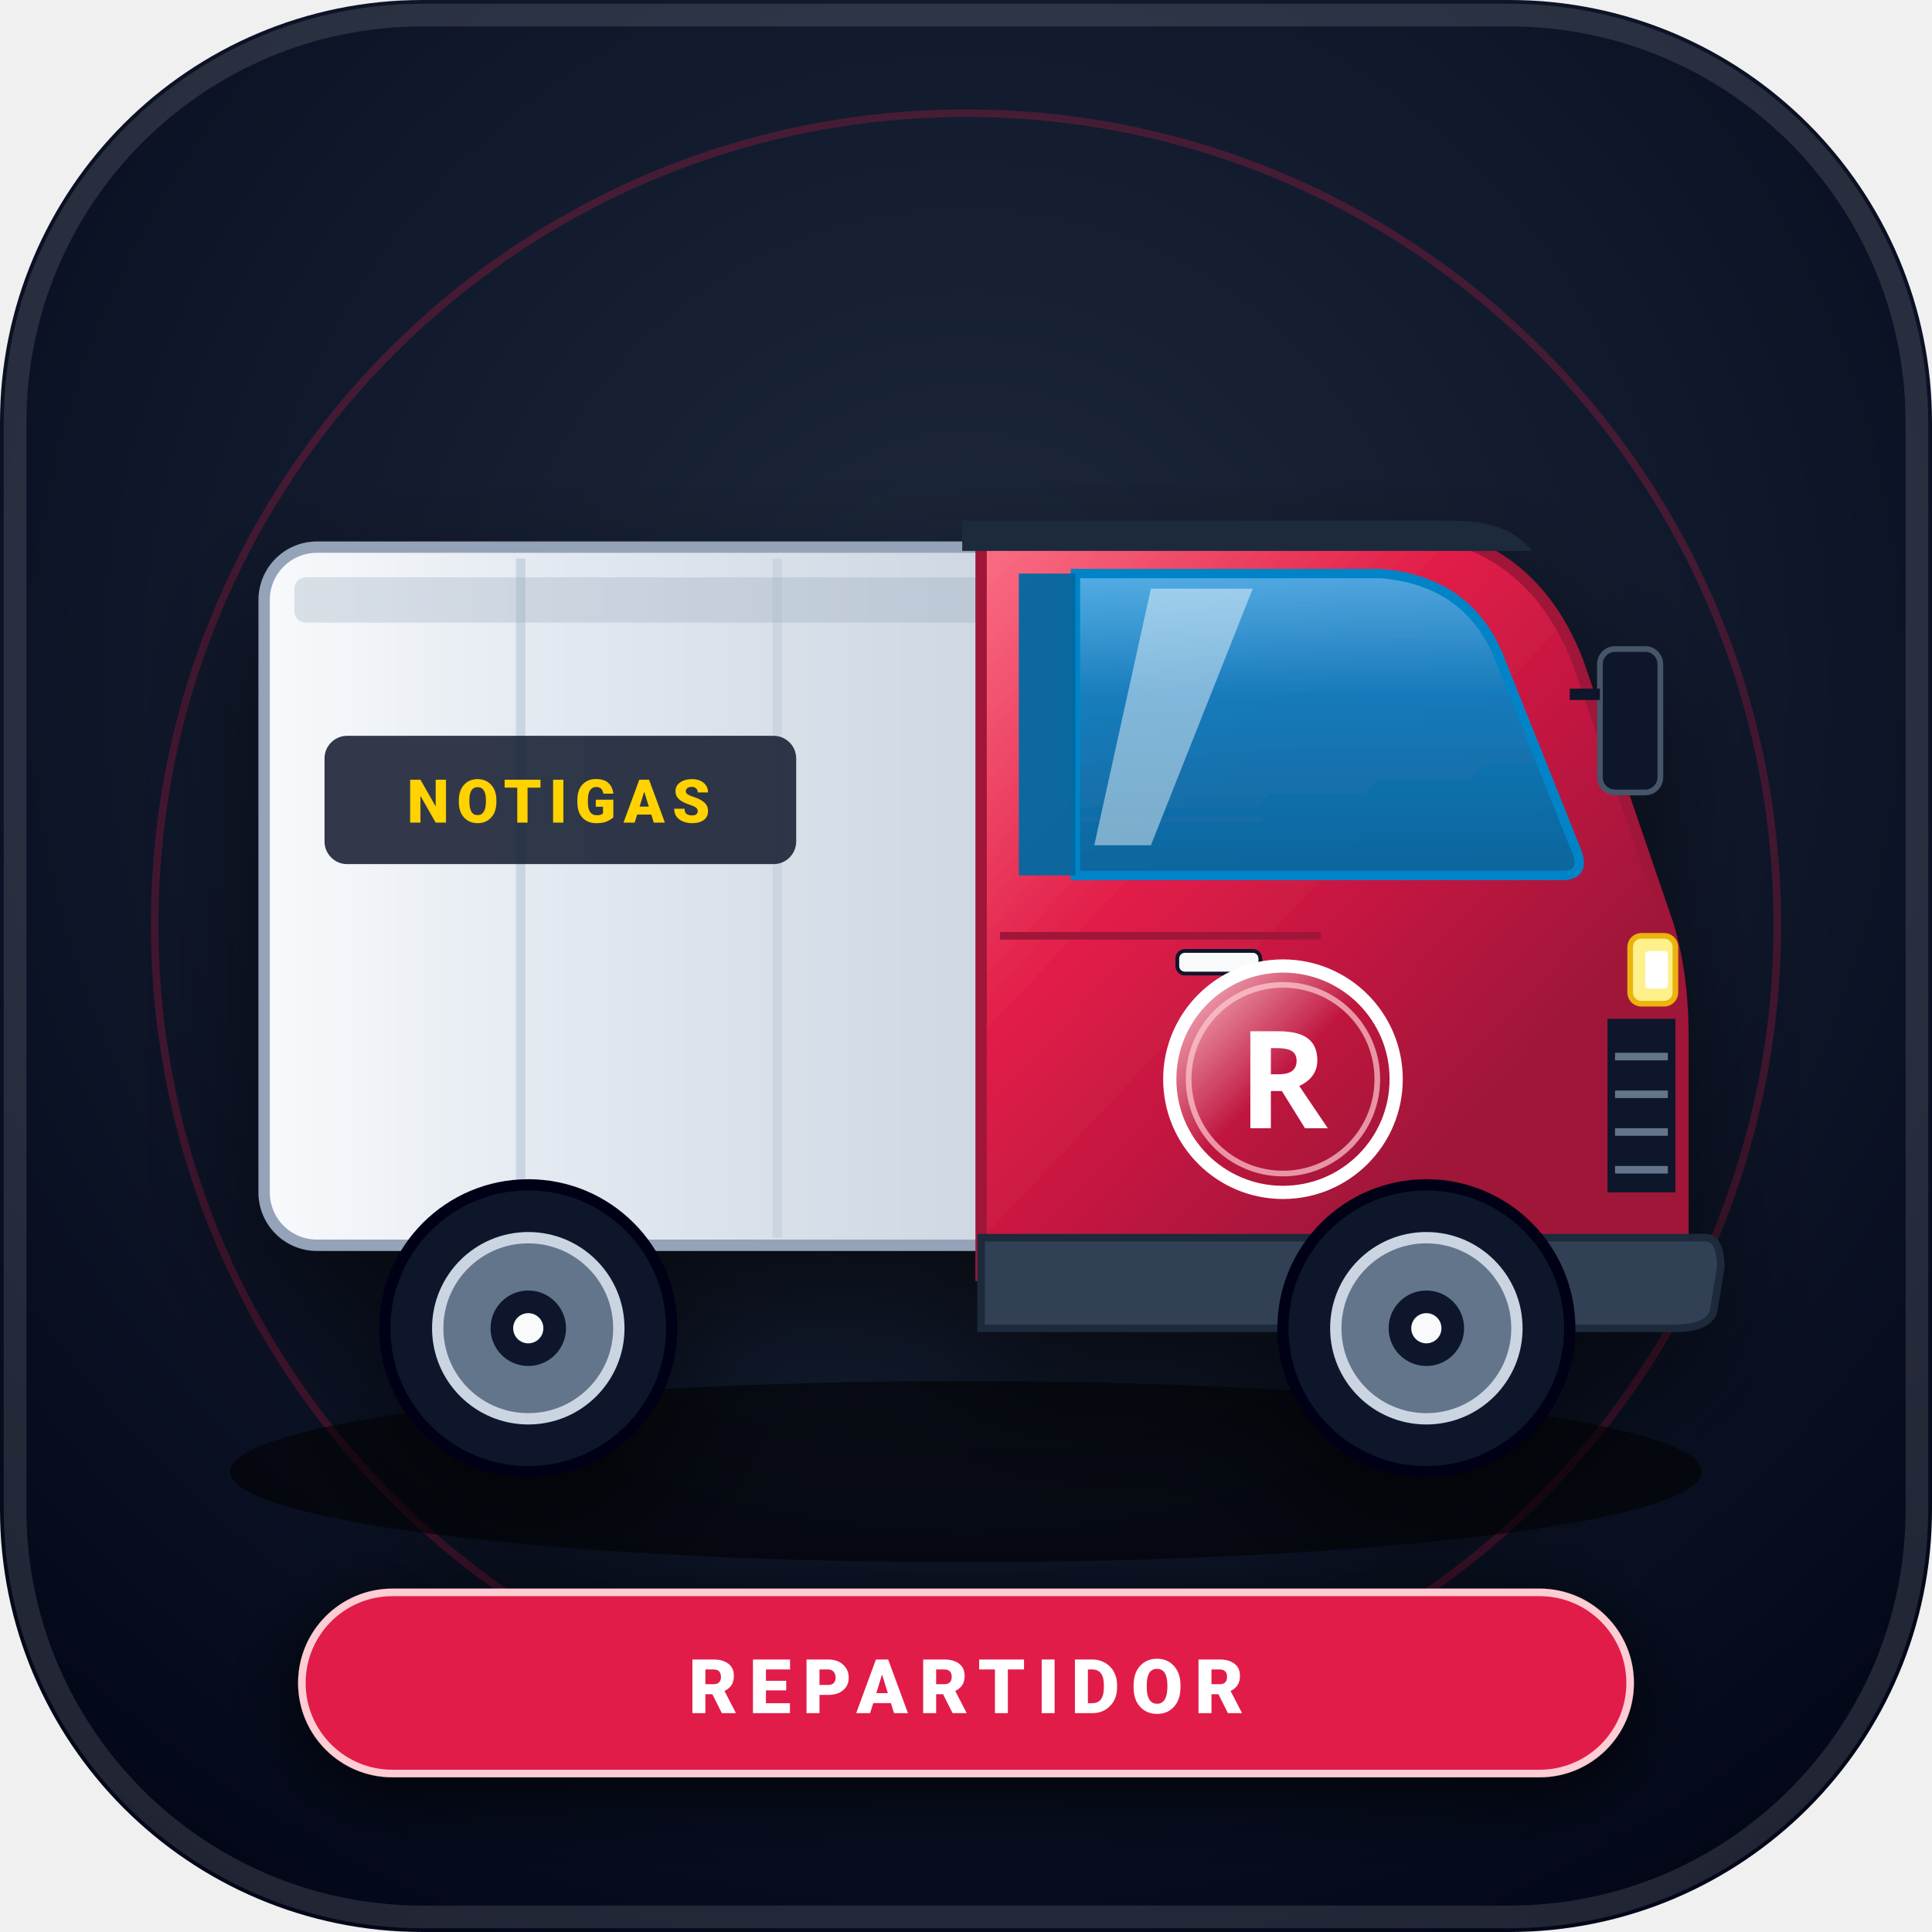
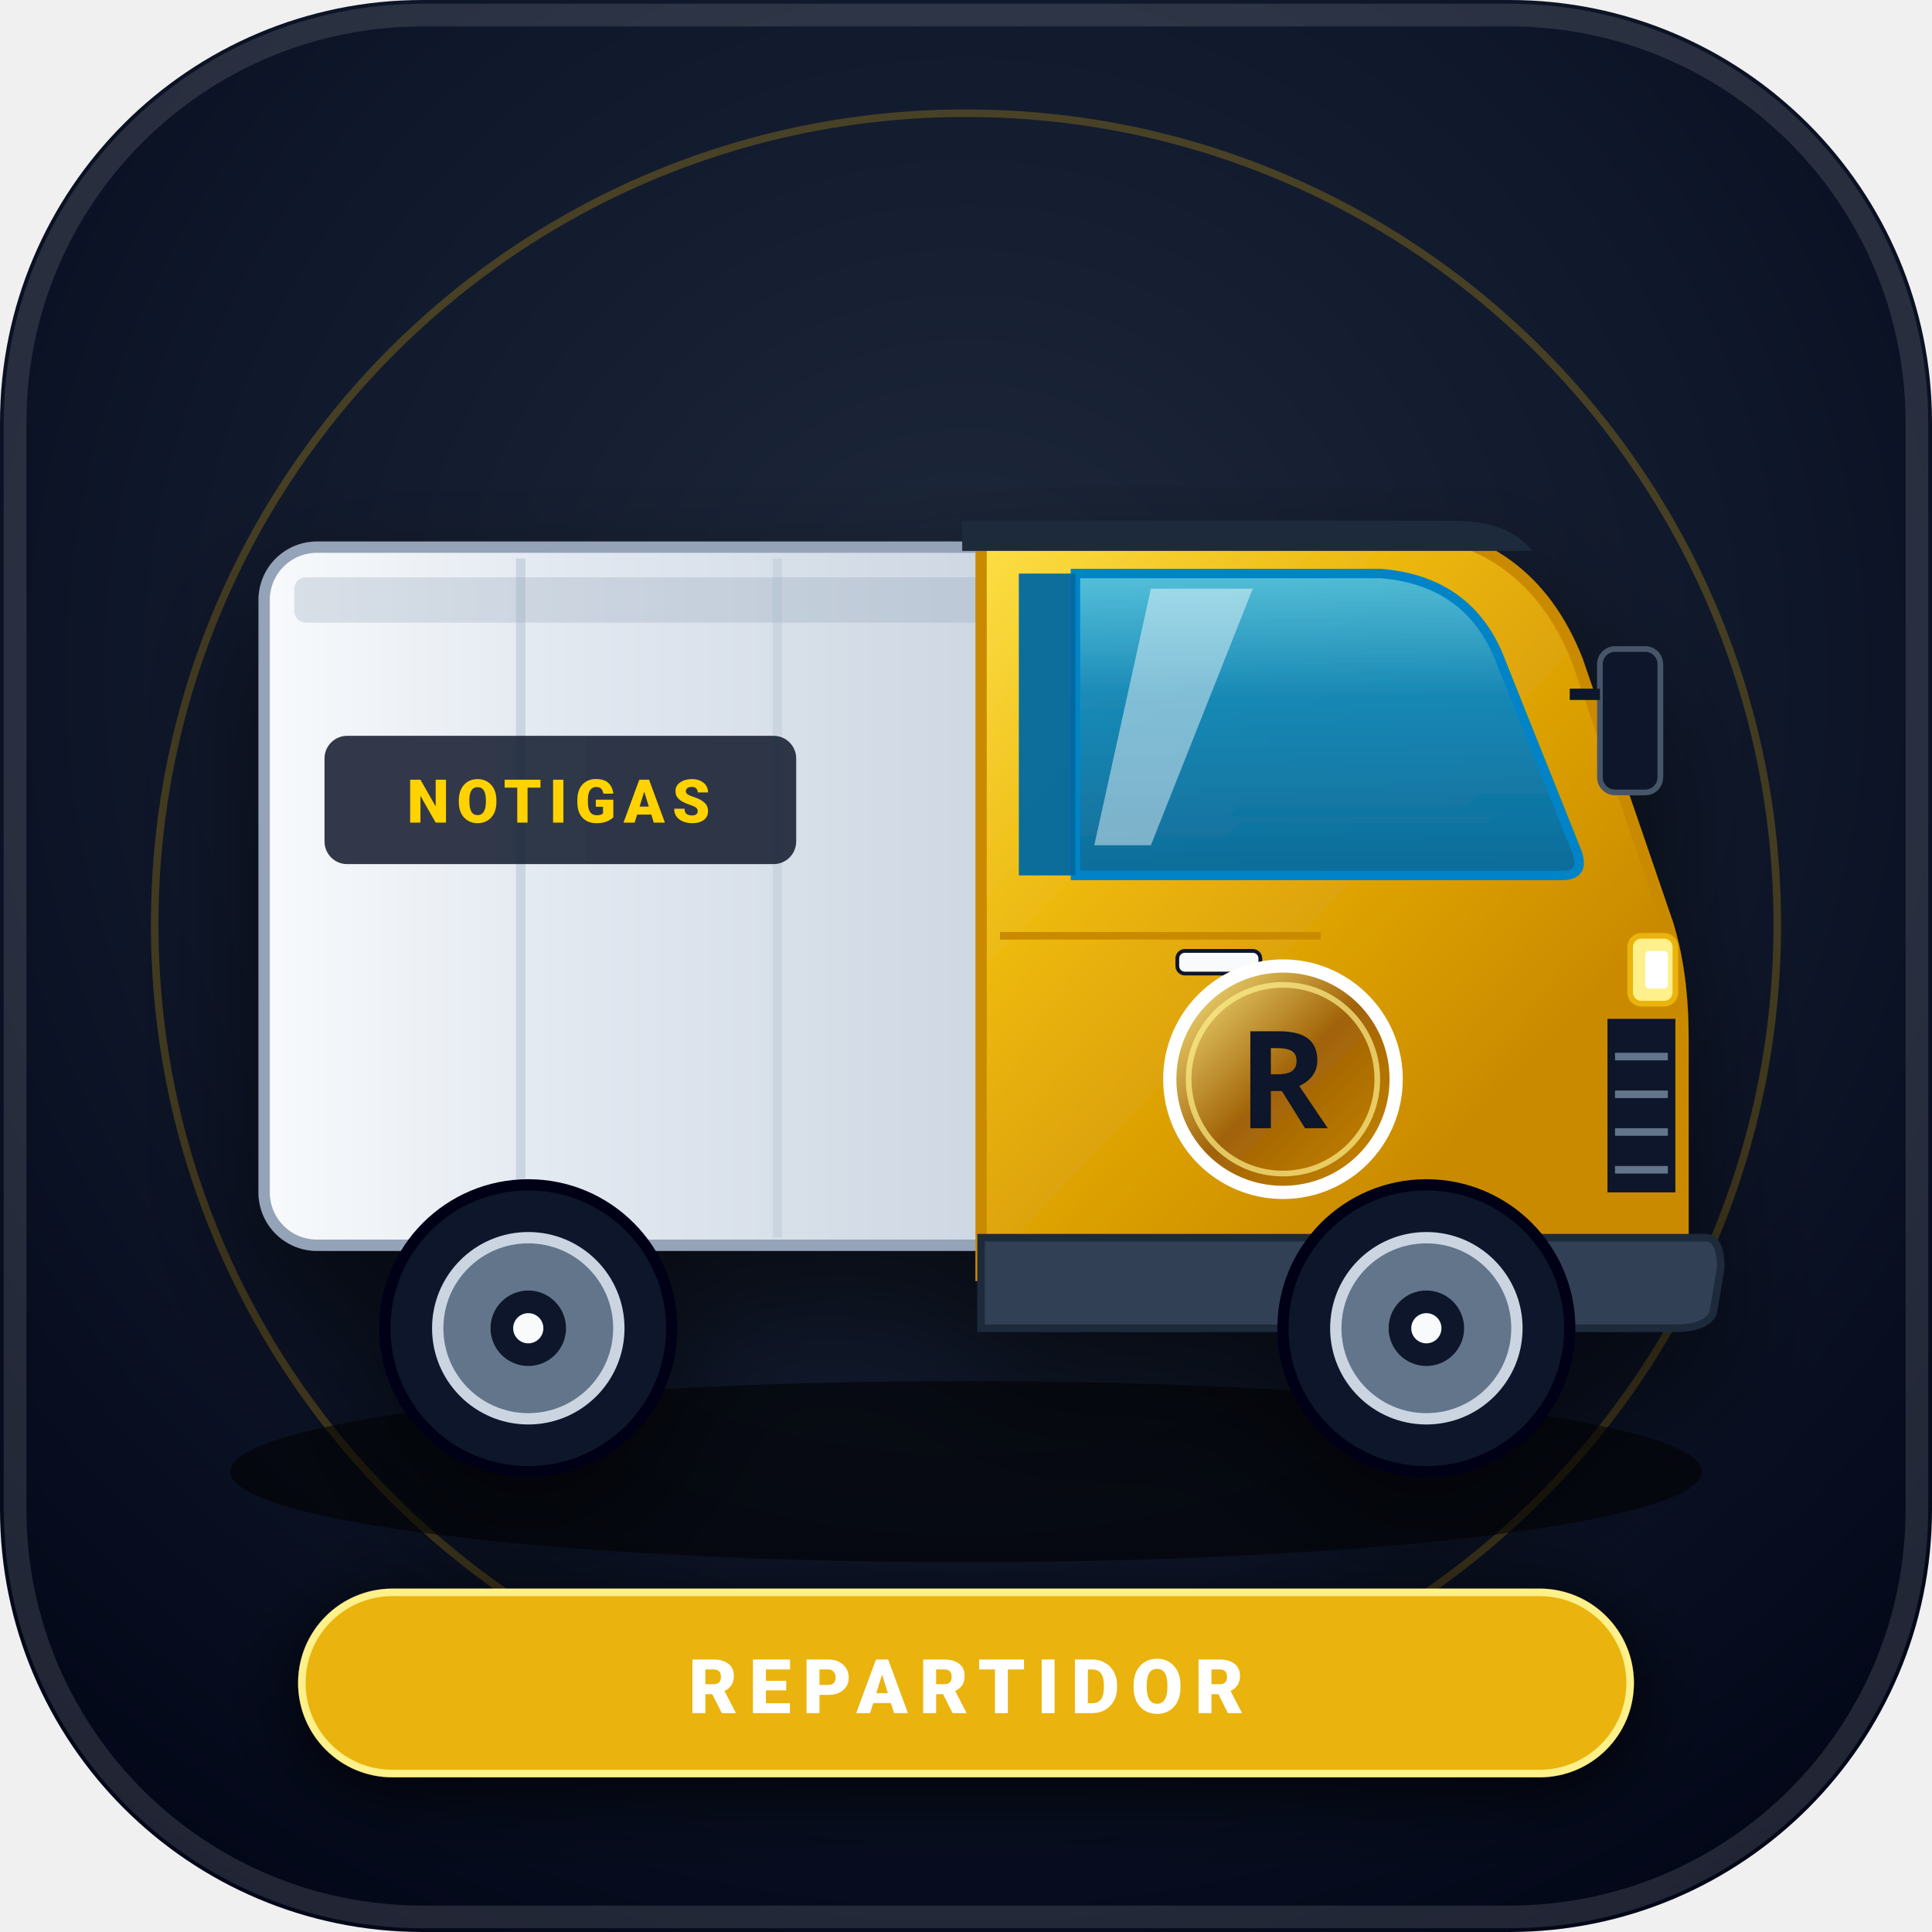
<svg xmlns="http://www.w3.org/2000/svg" viewBox="0 0 512 512" width="512" height="512">
  <defs>
    <radialGradient id="bgGrad" cx="50%" cy="35%" r="75%">
      <stop offset="0%" stop-color="#1E293B" />
      <stop offset="55%" stop-color="#0F172A" />
      <stop offset="100%" stop-color="#020617" />
    </radialGradient>
    <linearGradient id="cabGrad" x1="0%" y1="0%" x2="100%" y2="100%">
-       <stop offset="0%" stop-color="#FB7185" />
-       <stop offset="35%" stop-color="#E11D48" />
-       <stop offset="75%" stop-color="#9F1239" />
-       <stop offset="100%" stop-color="#9F1239" />
+       <stop offset="0%" stop-color="#FDE047" />
+       <stop offset="35%" stop-color="#EAB308" />
+       <stop offset="75%" stop-color="#CA8A04" />
+       <stop offset="100%" stop-color="#CA8A04" />
    </linearGradient>
    <linearGradient id="cargoGrad" x1="0%" y1="0%" x2="100%" y2="0%">
      <stop offset="0%" stop-color="#F8FAFC" />
      <stop offset="40%" stop-color="#E2E8F0" />
      <stop offset="100%" stop-color="#CBD5E1" />
    </linearGradient>
    <linearGradient id="badgeGrad" x1="0%" y1="0%" x2="100%" y2="100%">
-       <stop offset="0%" stop-color="#FECDD3" />
-       <stop offset="50%" stop-color="#BE123C" />
-       <stop offset="100%" stop-color="#9F1239" />
+       <stop offset="0%" stop-color="#FEF08A" />
+       <stop offset="50%" stop-color="#A16207" />
+       <stop offset="100%" stop-color="#CA8A04" />
    </linearGradient>
    <linearGradient id="windshieldGrad" x1="0%" y1="0%" x2="0%" y2="100%">
      <stop offset="0%" stop-color="#38BDF8" stop-opacity="0.85" />
      <stop offset="40%" stop-color="#0284C7" stop-opacity="0.9" />
      <stop offset="100%" stop-color="#0369A1" stop-opacity="0.95" />
    </linearGradient>
    <filter id="truckShadow" x="-10%" y="-10%" width="130%" height="130%">
      <feDropShadow dx="0" dy="16" stdDeviation="18" flood-color="#000000" flood-opacity="0.6" />
    </filter>
  </defs>
  <rect width="512" height="512" rx="112" fill="url(#bgGrad)" />
  <rect width="504" height="504" x="4" y="4" rx="108" fill="none" stroke="rgba(255,255,255,0.12)" stroke-width="6" />
-   <circle cx="256" cy="245" r="215" fill="none" stroke="#E11D48" stroke-opacity="0.25" stroke-width="2" />
+   <circle cx="256" cy="245" r="215" fill="none" stroke="#EAB308" stroke-opacity="0.25" stroke-width="2" />
  <ellipse cx="256" cy="390" rx="195" ry="24" fill="rgba(0,0,0,0.55)" />
  <g filter="url(#truckShadow)">
    <rect x="70" y="145" width="205" height="185" rx="14" fill="url(#cargoGrad)" stroke="#94A3B8" stroke-width="3" />
    <line x1="138" y1="148" x2="138" y2="328" stroke="#CBD5E1" stroke-width="2.5" />
    <line x1="206" y1="148" x2="206" y2="328" stroke="#CBD5E1" stroke-width="2.5" />
    <rect x="78" y="153" width="189" height="12" rx="3" fill="#94A3B8" opacity="0.3" />
    <rect x="86" y="195" width="125" height="34" rx="6" fill="#0F172A" opacity="0.85" />
    <text x="148" y="218" font-family="'Segoe UI', Roboto, Montserrat, sans-serif" font-weight="900" font-size="16" fill="#FFD200" text-anchor="middle" letter-spacing="2">NOTIGAS</text>
-     <path d="M 260 140 L 370 140 Q 405 142 418 175 L 442 245 Q 446 258 446 275 L 446 332 Q 446 338 440 338 L 260 338 Z" fill="url(#cabGrad)" stroke="#9F1239" stroke-width="3" />
+     <path d="M 260 140 L 370 140 Q 405 142 418 175 L 442 245 Q 446 258 446 275 L 446 332 Q 446 338 440 338 L 260 338 Z" fill="url(#cabGrad)" stroke="#CA8A04" stroke-width="3" />
    <path d="M 285 152 L 366 152 Q 390 154 398 176 L 418 226 Q 420 232 414 232 L 285 232 Z" fill="url(#windshieldGrad)" stroke="#0284C7" stroke-width="2.5" />
    <path d="M 305 156 L 332 156 L 305 224 L 290 224 Z" fill="rgba(255,255,255,0.45)" />
    <path d="M 285 152 L 285 232 L 270 232 L 270 152 Z" fill="#0369A1" opacity="0.95" />
    <path d="M 255 138 L 385 138 Q 400 138 406 146 L 255 146 Z" fill="#1E293B" />
    <rect x="424" y="172" width="16" height="38" rx="4" fill="#0F172A" stroke="#475569" stroke-width="1.5" />
    <line x1="416" y1="184" x2="424" y2="184" stroke="#0F172A" stroke-width="3" />
-     <line x1="265" y1="248" x2="350" y2="248" stroke="#9F1239" stroke-width="2" />
+     <line x1="265" y1="248" x2="350" y2="248" stroke="#CA8A04" stroke-width="2" />
    <rect x="312" y="252" width="22" height="6" rx="2" fill="#F8FAFC" stroke="#0F172A" stroke-width="1" />
    <circle cx="340" cy="286" r="30" fill="url(#badgeGrad)" stroke="#FFFFFF" stroke-width="3.5" />
-     <circle cx="340" cy="286" r="25" fill="none" stroke="#FECDD3" stroke-width="1.5" opacity="0.7" />
-     <text x="340" y="299" font-family="'Impact', 'Arial Black', sans-serif" font-weight="900" font-size="36" fill="#FFFFFF" text-anchor="middle" letter-spacing="1">R</text>
+     <circle cx="340" cy="286" r="25" fill="none" stroke="#FEF08A" stroke-width="1.5" opacity="0.7" />
+     <text x="340" y="299" font-family="'Impact', 'Arial Black', sans-serif" font-weight="900" font-size="36" fill="#0F172A" text-anchor="middle" letter-spacing="1">R</text>
    <path d="M 426 270 L 444 270 L 444 316 L 426 316 Z" fill="#0F172A" />
    <line x1="428" y1="280" x2="442" y2="280" stroke="#64748B" stroke-width="2" />
    <line x1="428" y1="290" x2="442" y2="290" stroke="#64748B" stroke-width="2" />
    <line x1="428" y1="300" x2="442" y2="300" stroke="#64748B" stroke-width="2" />
    <line x1="428" y1="310" x2="442" y2="310" stroke="#64748B" stroke-width="2" />
    <rect x="432" y="248" width="12" height="18" rx="3" fill="#FEF08A" stroke="#EAB308" stroke-width="1.5" />
    <rect x="436" y="252" width="6" height="10" rx="1" fill="#FFFFFF" />
    <path d="M 260 328 L 452 328 Q 456 328 456 336 L 454 348 Q 452 352 444 352 L 260 352 Z" fill="#334155" stroke="#1E293B" stroke-width="2" />
    <g>
      <circle cx="140" cy="352" r="38" fill="#0F172A" stroke="#020617" stroke-width="3" />
      <circle cx="140" cy="352" r="24" fill="#64748B" stroke="#CBD5E1" stroke-width="3" />
      <circle cx="140" cy="352" r="10" fill="#0F172A" />
      <circle cx="140" cy="352" r="4" fill="#F8FAFC" />
    </g>
    <g>
      <circle cx="378" cy="352" r="38" fill="#0F172A" stroke="#020617" stroke-width="3" />
      <circle cx="378" cy="352" r="24" fill="#64748B" stroke="#CBD5E1" stroke-width="3" />
      <circle cx="378" cy="352" r="10" fill="#0F172A" />
      <circle cx="378" cy="352" r="4" fill="#F8FAFC" />
    </g>
  </g>
  <g filter="drop-shadow(0 4px 10px rgba(0,0,0,0.8))">
-     <rect x="80" y="422" width="352" height="48" rx="24" fill="#E11D48" stroke="#FECDD3" stroke-width="2" />
+     <rect x="80" y="422" width="352" height="48" rx="24" fill="#EAB308" stroke="#FEF08A" stroke-width="2" />
    <text x="256" y="454" font-family="'Segoe UI', Roboto, Montserrat, sans-serif" font-weight="900" font-size="20" fill="#FFFFFF" text-anchor="middle" letter-spacing="3">REPARTIDOR</text>
  </g>
</svg>
